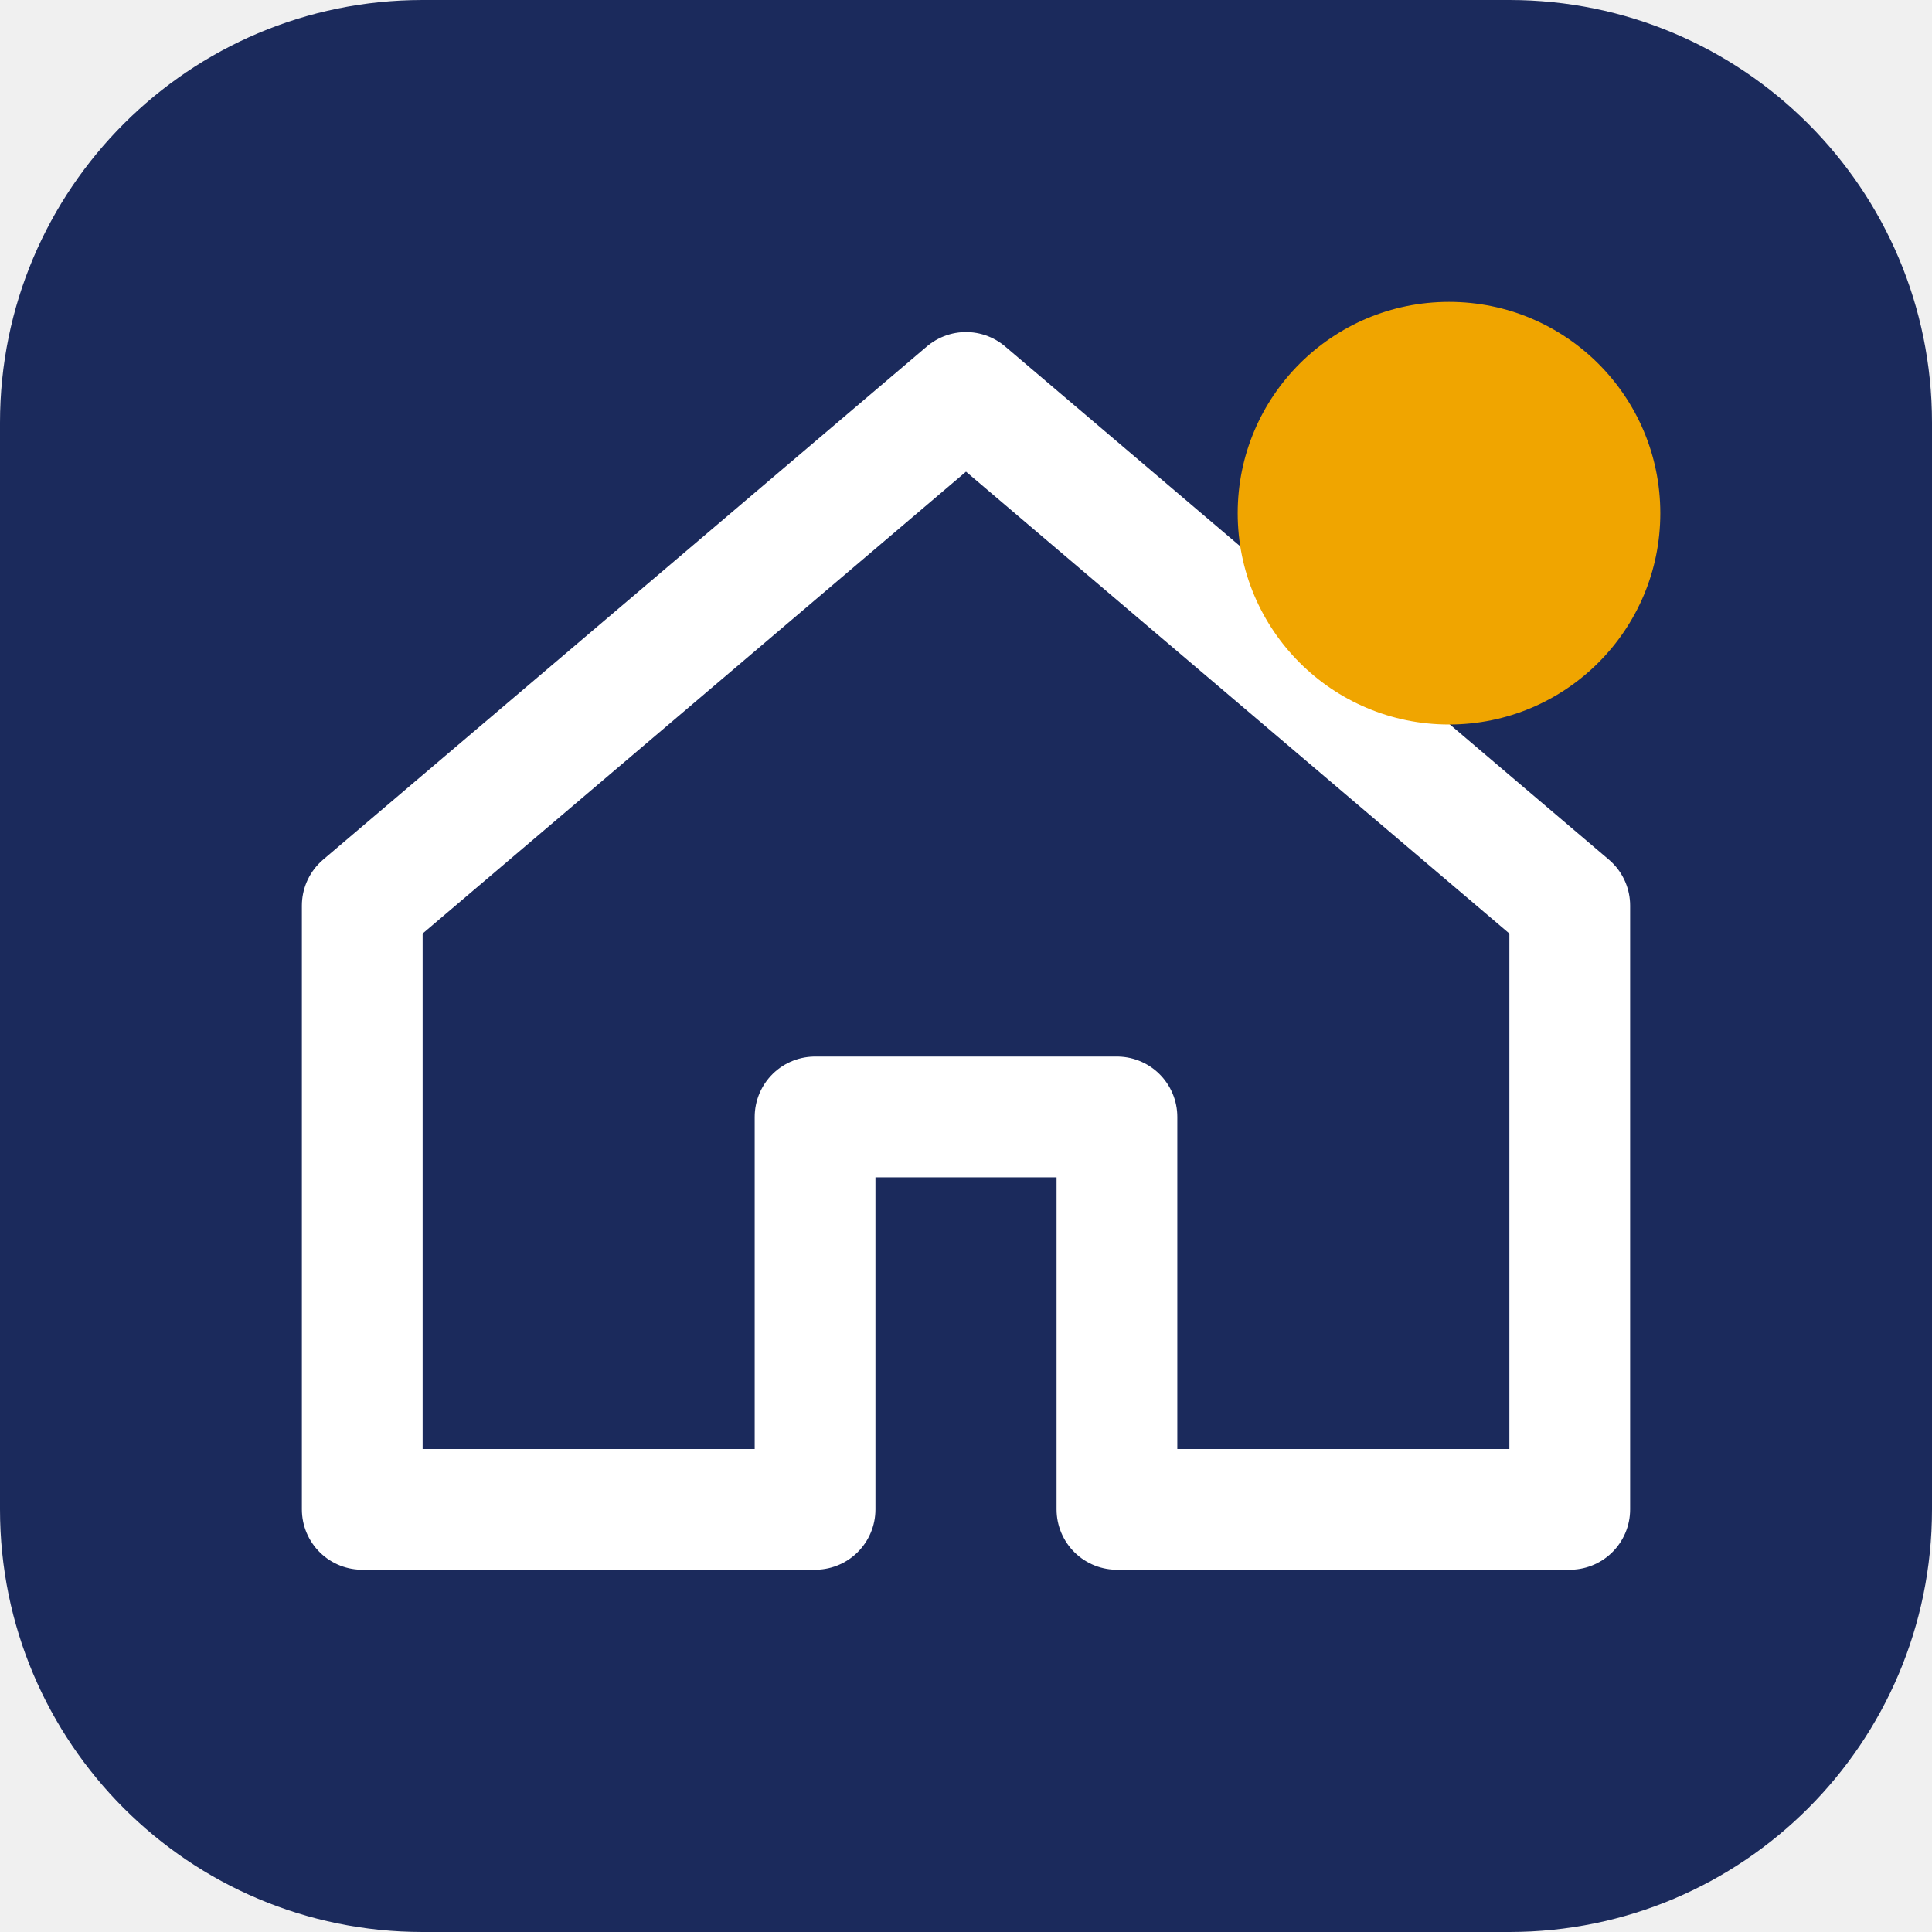
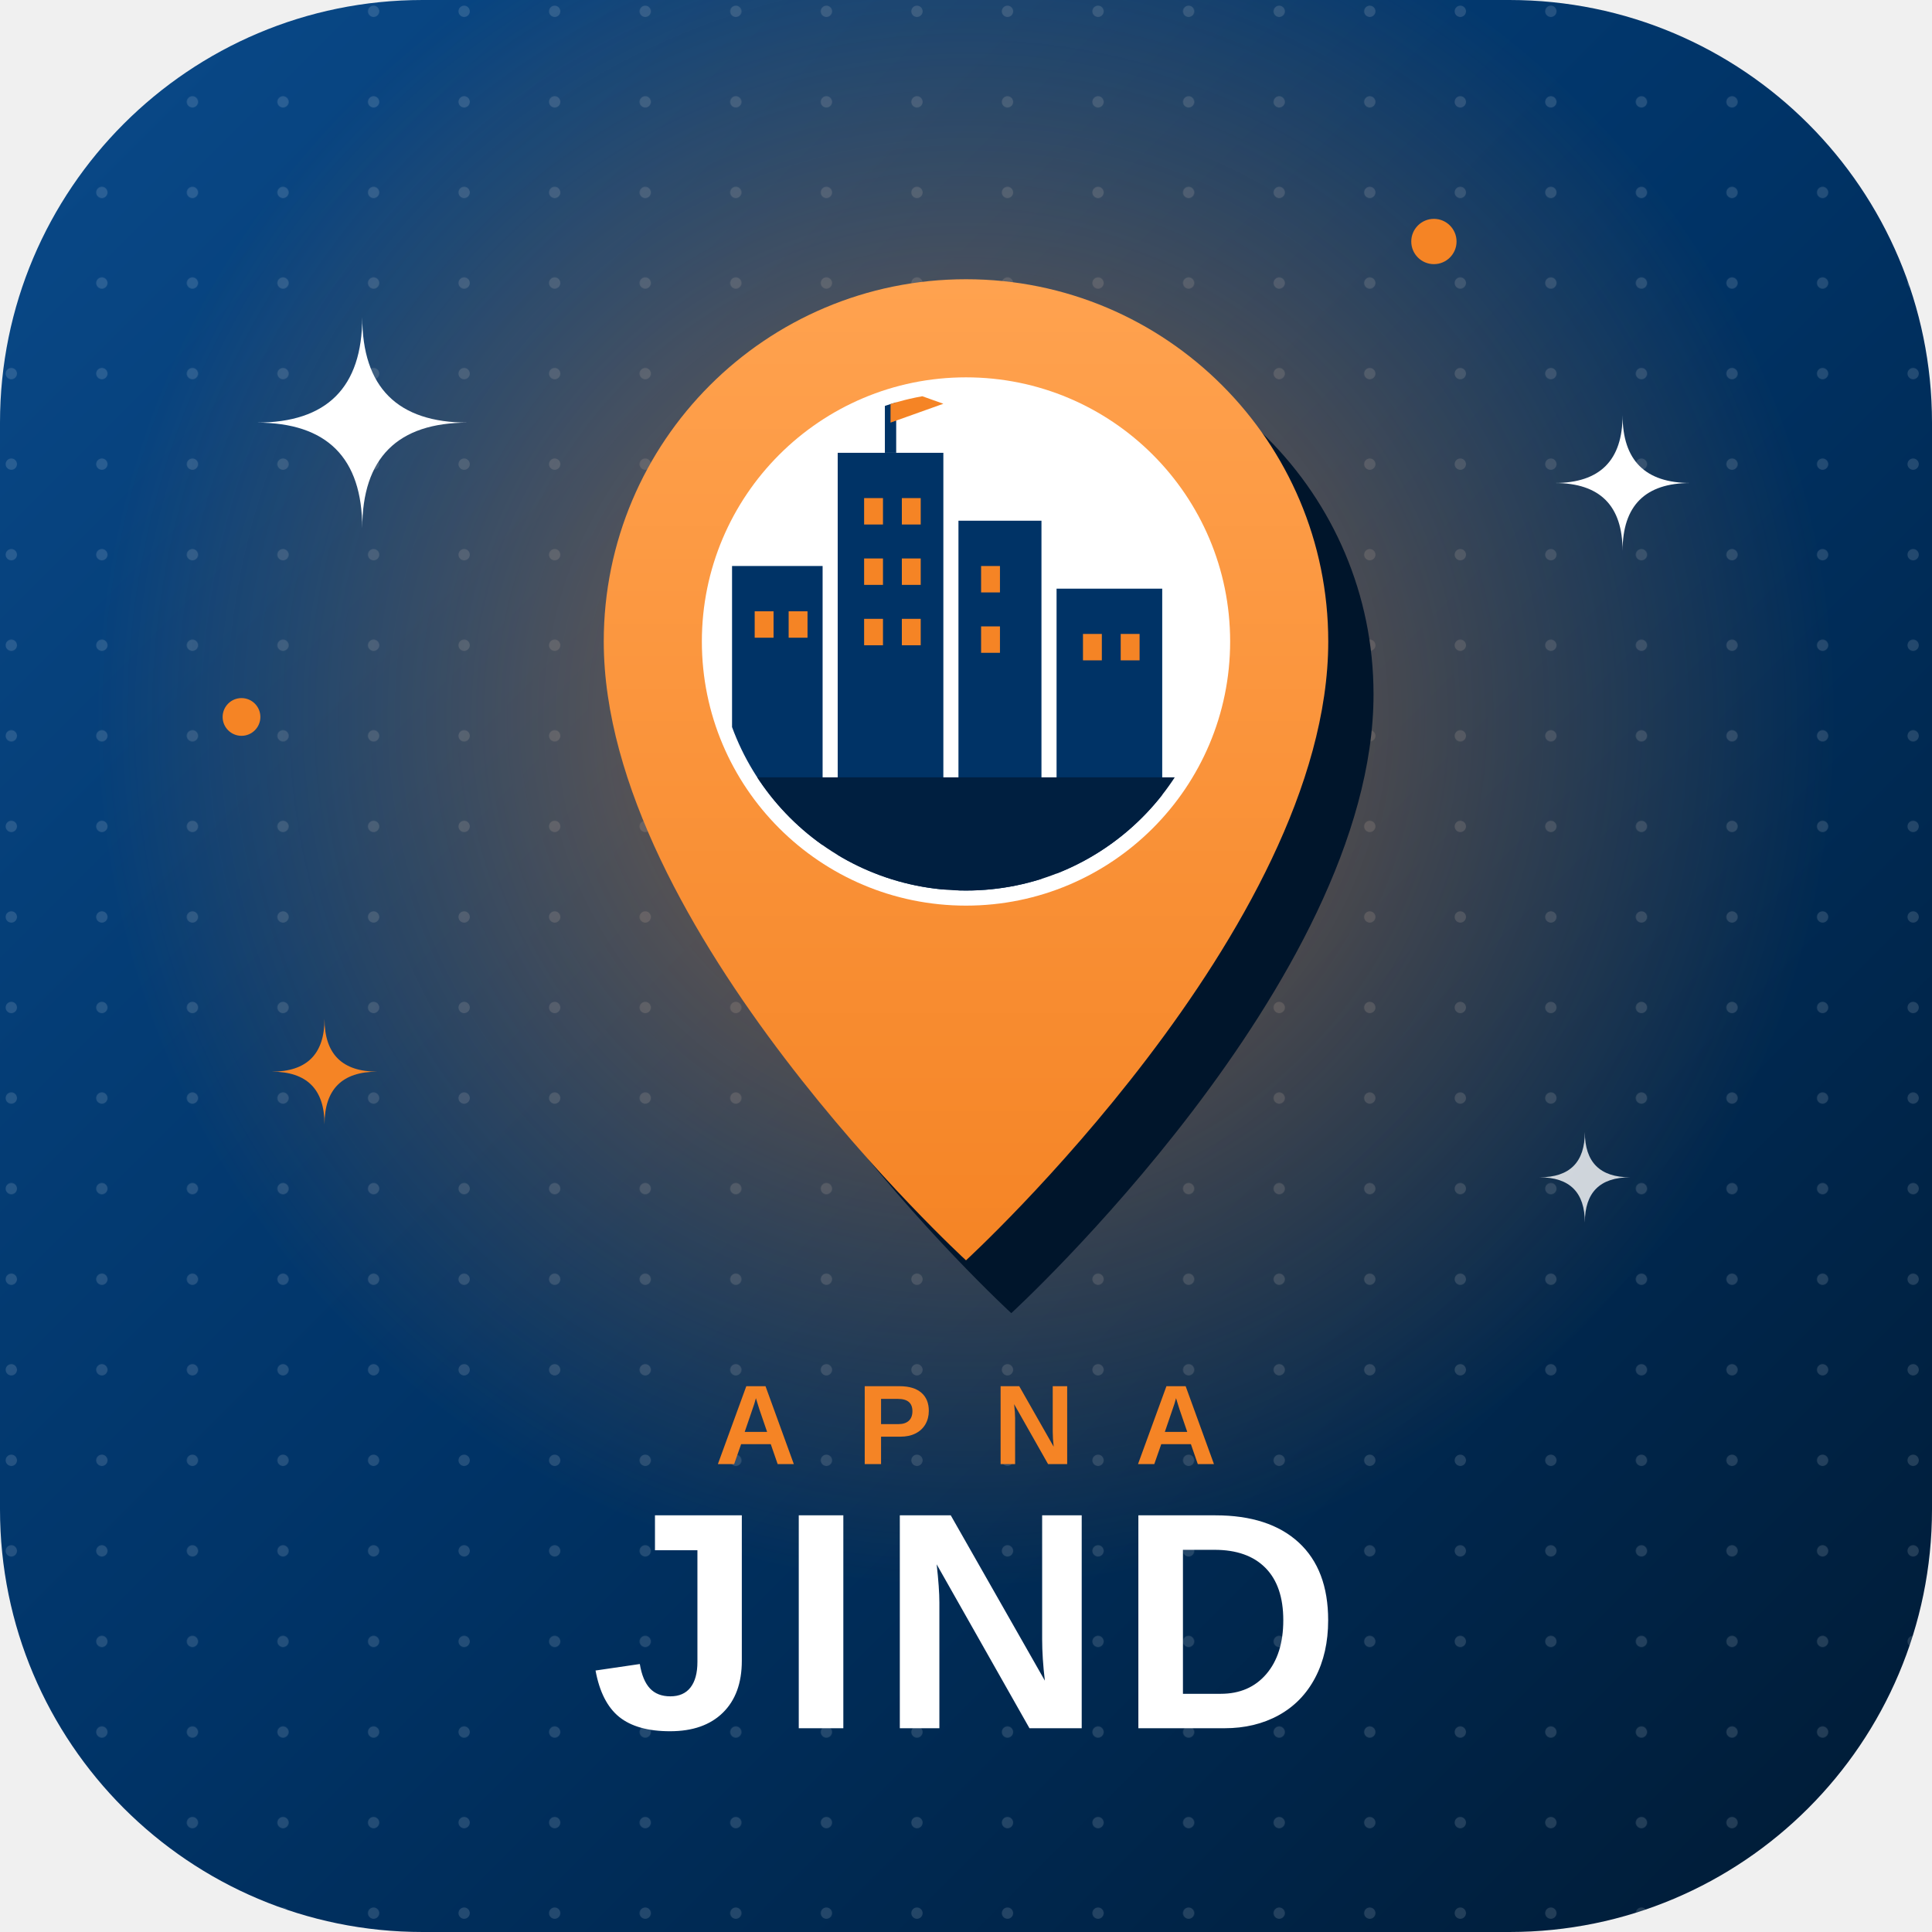
- <svg xmlns="http://www.w3.org/2000/svg" viewBox="0 0 64 64">
-   <rect width="64" height="64" rx="14" fill="#1B2A5C" />
-   <path d="M12 30 32 13l20 17v20H37V37H27v13H12z" fill="none" stroke="#fff" stroke-linecap="round" stroke-linejoin="round" stroke-width="4" />
-   <circle cx="48" cy="17" r="7" fill="#F0A500" />
+ <svg xmlns="http://www.w3.org/2000/svg" viewBox="0 0 512 512" width="512" height="512" role="img" aria-label="Apna Jind app icon">
+   <defs>
+     <linearGradient id="bg" x1="0" y1="0" x2="1" y2="1">
+       <stop offset="0" stop-color="#0a4a8a" />
+       <stop offset="0.5" stop-color="#003366" />
+       <stop offset="1" stop-color="#001a33" />
+     </linearGradient>
+     <linearGradient id="pin" x1="0" y1="0" x2="0" y2="1">
+       <stop offset="0" stop-color="#ffa24f" />
+       <stop offset="1" stop-color="#f58425" />
+     </linearGradient>
+     <radialGradient id="glow" cx="0.5" cy="0.5" r="0.5">
+       <stop offset="0" stop-color="#f58425" stop-opacity="0.55" />
+       <stop offset="1" stop-color="#f58425" stop-opacity="0" />
+     </radialGradient>
+     <pattern id="dots" width="24" height="24" patternUnits="userSpaceOnUse">
+       <circle cx="3" cy="3" r="1.5" fill="#ffffff" opacity="0.14" />
+     </pattern>
+     <clipPath id="inner">
+       <circle cx="256" cy="170" r="66" />
+     </clipPath>
+   </defs>
+   <rect width="512" height="512" rx="112" fill="url(#bg)" />
+   <rect width="512" height="512" rx="112" fill="url(#dots)" />
+   <circle cx="256" cy="190" r="230" fill="url(#glow)" />
+   <g fill="#ffffff">
+     <path d="M96 84 Q96 112 124 112 Q96 112 96 140 Q96 112 68 112 Q96 112 96 84Z" />
+     <path d="M430 110 Q430 128 448 128 Q430 128 430 146 Q430 128 412 128 Q430 128 430 110Z" />
+     <path d="M420 300 Q420 312 432 312 Q420 312 420 324 Q420 312 408 312 Q420 312 420 300Z" opacity="0.8" />
+   </g>
+   <g fill="#f58425">
+     <path d="M86 270 Q86 284 100 284 Q86 284 86 298 Q86 284 72 284 Q86 284 86 270Z" />
+     <circle cx="380" cy="64" r="6" />
+     <circle cx="64" cy="190" r="5" />
+   </g>
+   <path d="M268 348 C268 348 172 260 172 184 A96 96 0 0 1 364 184 C364 260 268 348 268 348 Z" fill="#00152b" />
+   <path d="M256 334 C256 334 160 246 160 170 A96 96 0 0 1 352 170 C352 246 256 334 256 334 Z" fill="url(#pin)" />
+   <circle cx="256" cy="170" r="70" fill="#ffffff" />
+   <g clip-path="url(#inner)" fill="#003366">
+     <rect x="194" y="150" width="24" height="90" />
+     <rect x="222" y="120" width="28" height="120" />
+     <rect x="254" y="138" width="22" height="102" />
+     <rect x="280" y="156" width="28" height="84" />
+     <rect x="190" y="206" width="132" height="40" fill="#001f40" />
+   </g>
+   <g fill="#f58425">
+     <rect x="229" y="132" width="5" height="7" />
+     <rect x="239" y="132" width="5" height="7" />
+     <rect x="229" y="148" width="5" height="7" />
+     <rect x="239" y="148" width="5" height="7" />
+     <rect x="229" y="164" width="5" height="7" />
+     <rect x="239" y="164" width="5" height="7" />
+     <rect x="260" y="150" width="5" height="7" />
+     <rect x="260" y="166" width="5" height="7" />
+     <rect x="287" y="168" width="5" height="7" />
+     <rect x="297" y="168" width="5" height="7" />
+     <rect x="200" y="162" width="5" height="7" />
+     <rect x="209" y="162" width="5" height="7" />
+   </g>
+   <g clip-path="url(#inner)">
+     <line x1="236" y1="120" x2="236" y2="102" stroke="#003366" stroke-width="3" />
+     <path d="M236 102 L250 107 L236 112 Z" fill="#f58425" />
+   </g>
+   <text x="256" y="388" text-anchor="middle" font-family="'Segoe UI', Arial, Helvetica, sans-serif" font-size="30" font-weight="800" letter-spacing="16" fill="#f58425">APNA</text>
+   <text x="256" y="458" text-anchor="middle" font-family="'Arial Black', Impact, 'Segoe UI', Arial, sans-serif" font-size="82" font-weight="900" letter-spacing="4" fill="#ffffff">JIND</text>
</svg>
